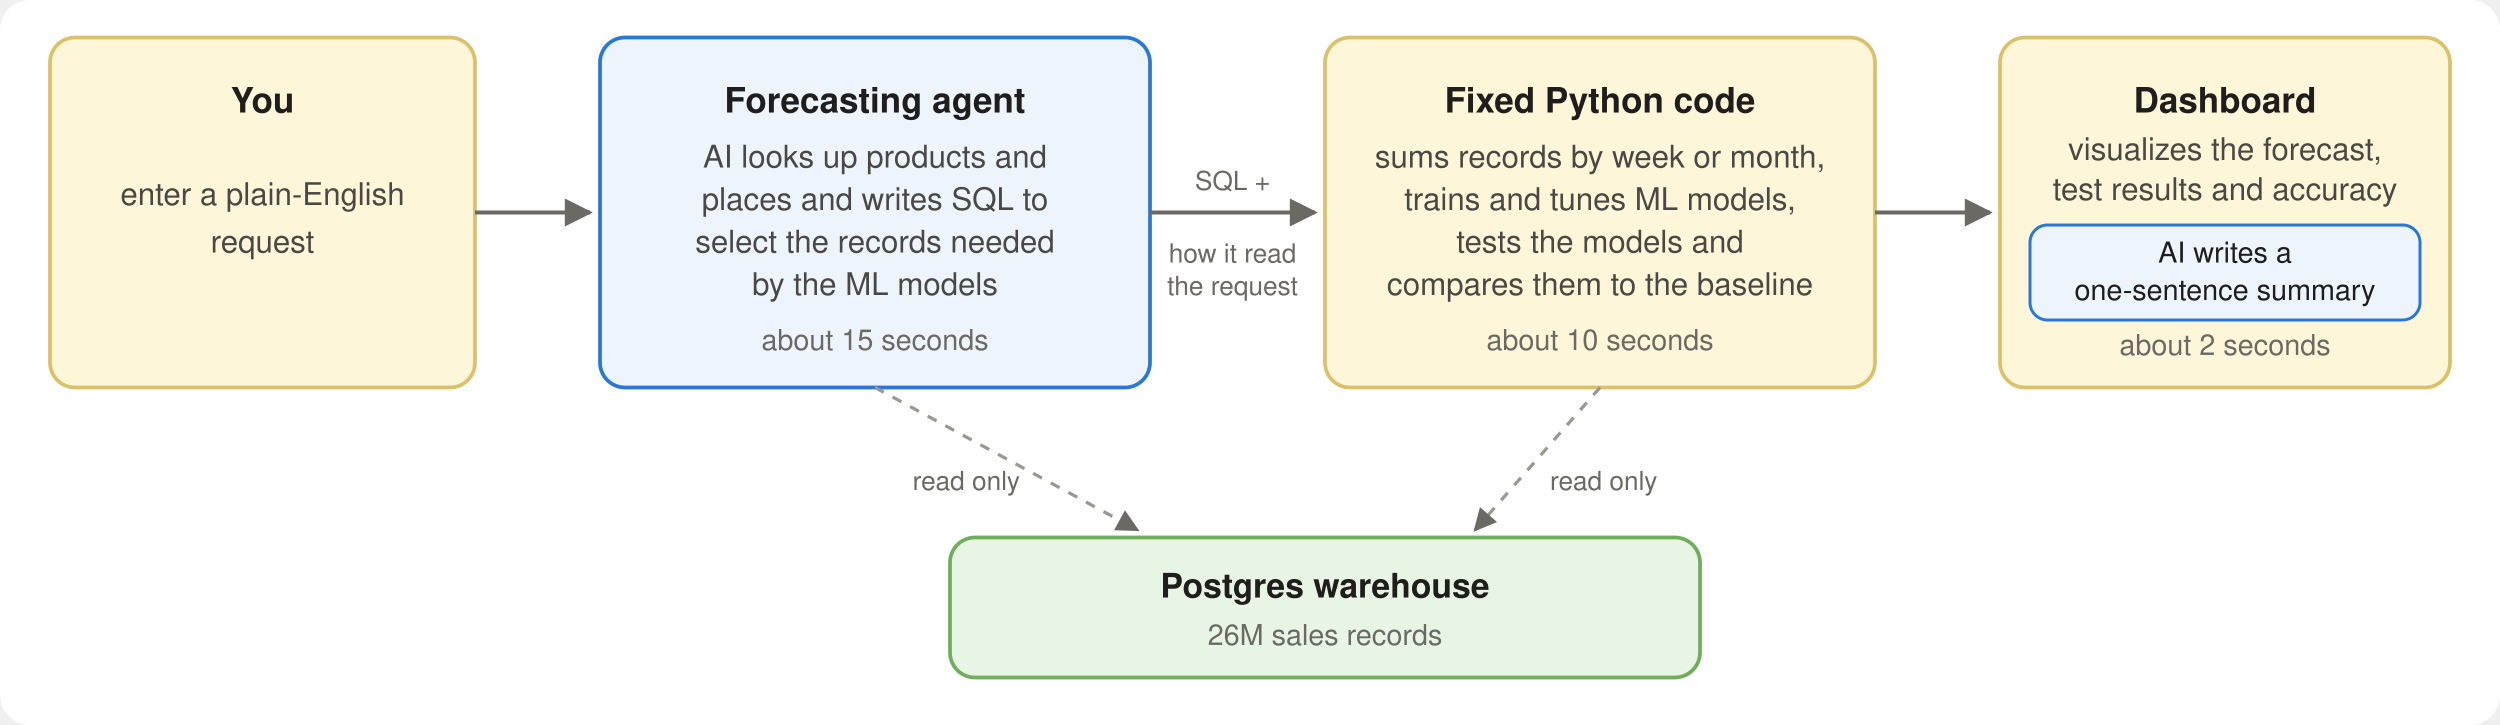
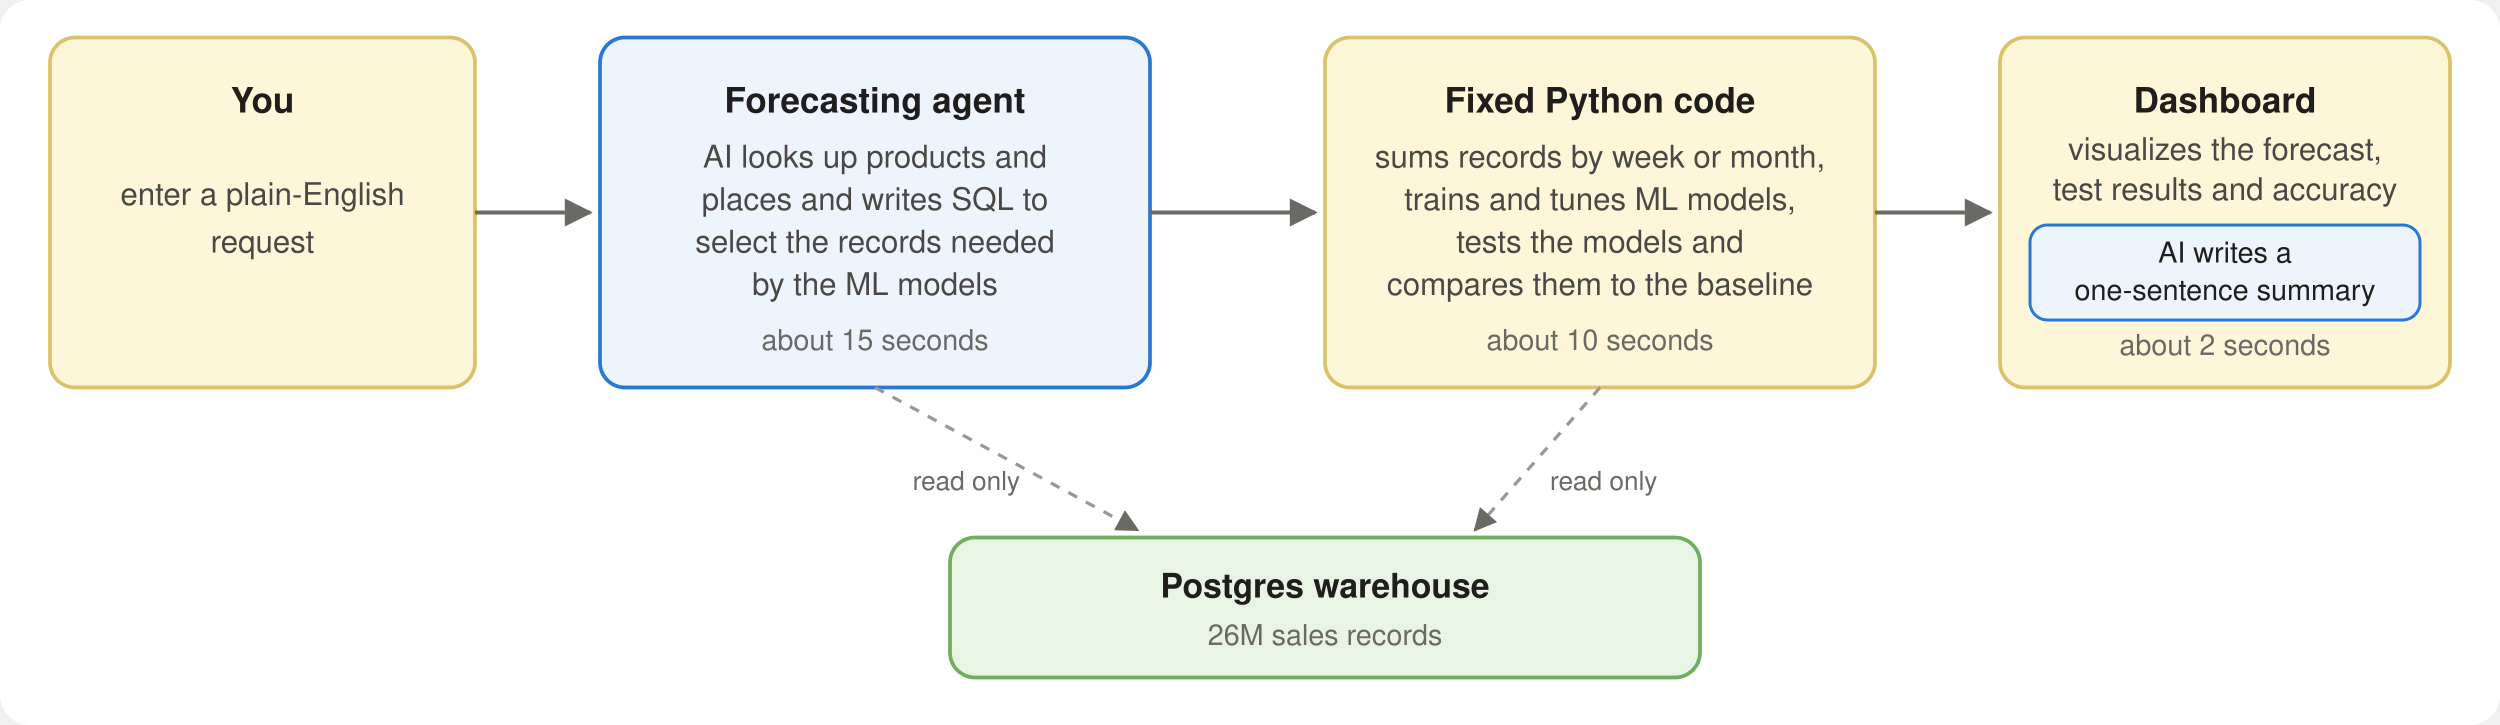
<svg xmlns="http://www.w3.org/2000/svg" viewBox="0 40 1000 290" width="1000" height="290" font-family="system-ui, -apple-system, 'Segoe UI', Helvetica, Arial, sans-serif" role="img" aria-label="How a forecast request flows">
  <defs>
    <marker id="arrow" viewBox="0 0 10 10" refX="9" refY="5" markerWidth="7" markerHeight="7" orient="auto">
      <path d="M0,0 L10,5 L0,10 z" fill="#6b6964" />
    </marker>
  </defs>
  <rect y="40" width="1000" height="290" rx="12" fill="#ffffff" />
  <rect x="20" y="55" width="170" height="140" rx="10" fill="#fdf6d8" stroke="#d9c26a" stroke-width="1.5" />
  <text x="105" y="85" text-anchor="middle" font-size="14" font-weight="600" fill="#1f1e1c">You</text>
  <text x="105" y="122" text-anchor="middle" font-size="12.5" fill="#4a4844">enter a plain-English</text>
  <text x="105" y="141" text-anchor="middle" font-size="12.5" fill="#4a4844">request</text>
  <rect x="240" y="55" width="220" height="140" rx="10" fill="#eef4fc" stroke="#2a78d6" stroke-width="1.5" />
  <text x="350" y="85" text-anchor="middle" font-size="14" font-weight="600" fill="#1f1e1c">Forecasting agent</text>
  <text x="350" y="107" text-anchor="middle" font-size="12.5" fill="#4a4844">AI looks up products and</text>
  <text x="350" y="124" text-anchor="middle" font-size="12.5" fill="#4a4844">places and writes SQL to</text>
  <text x="350" y="141" text-anchor="middle" font-size="12.5" fill="#4a4844">select the records needed</text>
  <text x="350" y="158" text-anchor="middle" font-size="12.5" fill="#4a4844">by the ML models</text>
  <text x="350" y="180" text-anchor="middle" font-size="11.5" fill="#6b6964">about 15 seconds</text>
  <rect x="530" y="55" width="220" height="140" rx="10" fill="#fdf6d8" stroke="#d9c26a" stroke-width="1.5" />
  <text x="640" y="85" text-anchor="middle" font-size="14" font-weight="600" fill="#1f1e1c">Fixed Python code</text>
  <text x="640" y="107" text-anchor="middle" font-size="12.5" fill="#4a4844">sums records by week or month,</text>
  <text x="640" y="124" text-anchor="middle" font-size="12.5" fill="#4a4844">trains and tunes ML models,</text>
  <text x="640" y="141" text-anchor="middle" font-size="12.5" fill="#4a4844">tests the models and</text>
  <text x="640" y="158" text-anchor="middle" font-size="12.5" fill="#4a4844">compares them to the baseline</text>
  <text x="640" y="180" text-anchor="middle" font-size="11.5" fill="#6b6964">about 10 seconds</text>
  <rect x="800" y="55" width="180" height="140" rx="10" fill="#fdf6d8" stroke="#d9c26a" stroke-width="1.5" />
  <text x="890" y="85" text-anchor="middle" font-size="14" font-weight="600" fill="#1f1e1c">Dashboard</text>
  <text x="890" y="104" text-anchor="middle" font-size="12.5" fill="#4a4844">visualizes the forecast,</text>
  <text x="890" y="120" text-anchor="middle" font-size="12.5" fill="#4a4844">test results and accuracy</text>
  <rect x="812" y="130" width="156" height="38" rx="7" fill="#eef4fc" stroke="#2a78d6" stroke-width="1.2" />
  <text x="890" y="145" text-anchor="middle" font-size="11.5" fill="#1f1e1c">AI writes a</text>
  <text x="890" y="160" text-anchor="middle" font-size="11.5" fill="#1f1e1c">one-sentence summary</text>
  <text x="890" y="182" text-anchor="middle" font-size="11.5" fill="#6b6964">about 2 seconds</text>
  <rect x="380" y="255" width="300" height="56" rx="10" fill="#e9f5e4" stroke="#6fae5c" stroke-width="1.5" />
  <text x="530" y="279" text-anchor="middle" font-size="13.5" font-weight="600" fill="#1f1e1c">Postgres warehouse</text>
  <text x="530" y="298" text-anchor="middle" font-size="11.5" fill="#6b6964">26M sales records</text>
  <g stroke="#6b6964" stroke-width="1.6" fill="none" marker-end="url(#arrow)">
    <line x1="190" y1="125" x2="236" y2="125" />
    <line x1="460" y1="125" x2="526" y2="125" />
    <line x1="750" y1="125" x2="796" y2="125" />
  </g>
-   <text x="493" y="116" text-anchor="middle" font-size="10.5" fill="#6b6964">SQL +</text>
-   <text x="493" y="145" text-anchor="middle" font-size="10.5" fill="#6b6964">how it read</text>
-   <text x="493" y="158" text-anchor="middle" font-size="10.5" fill="#6b6964">the request</text>
  <g stroke="#9a9892" stroke-width="1.3" fill="none" stroke-dasharray="4 4" marker-end="url(#arrow)">
    <line x1="350" y1="195" x2="455" y2="252" />
    <line x1="640" y1="195" x2="590" y2="252" />
  </g>
  <text x="408" y="236" text-anchor="end" font-size="10.5" fill="#6b6964">read only</text>
  <text x="620" y="236" font-size="10.5" fill="#6b6964">read only</text>
</svg>
